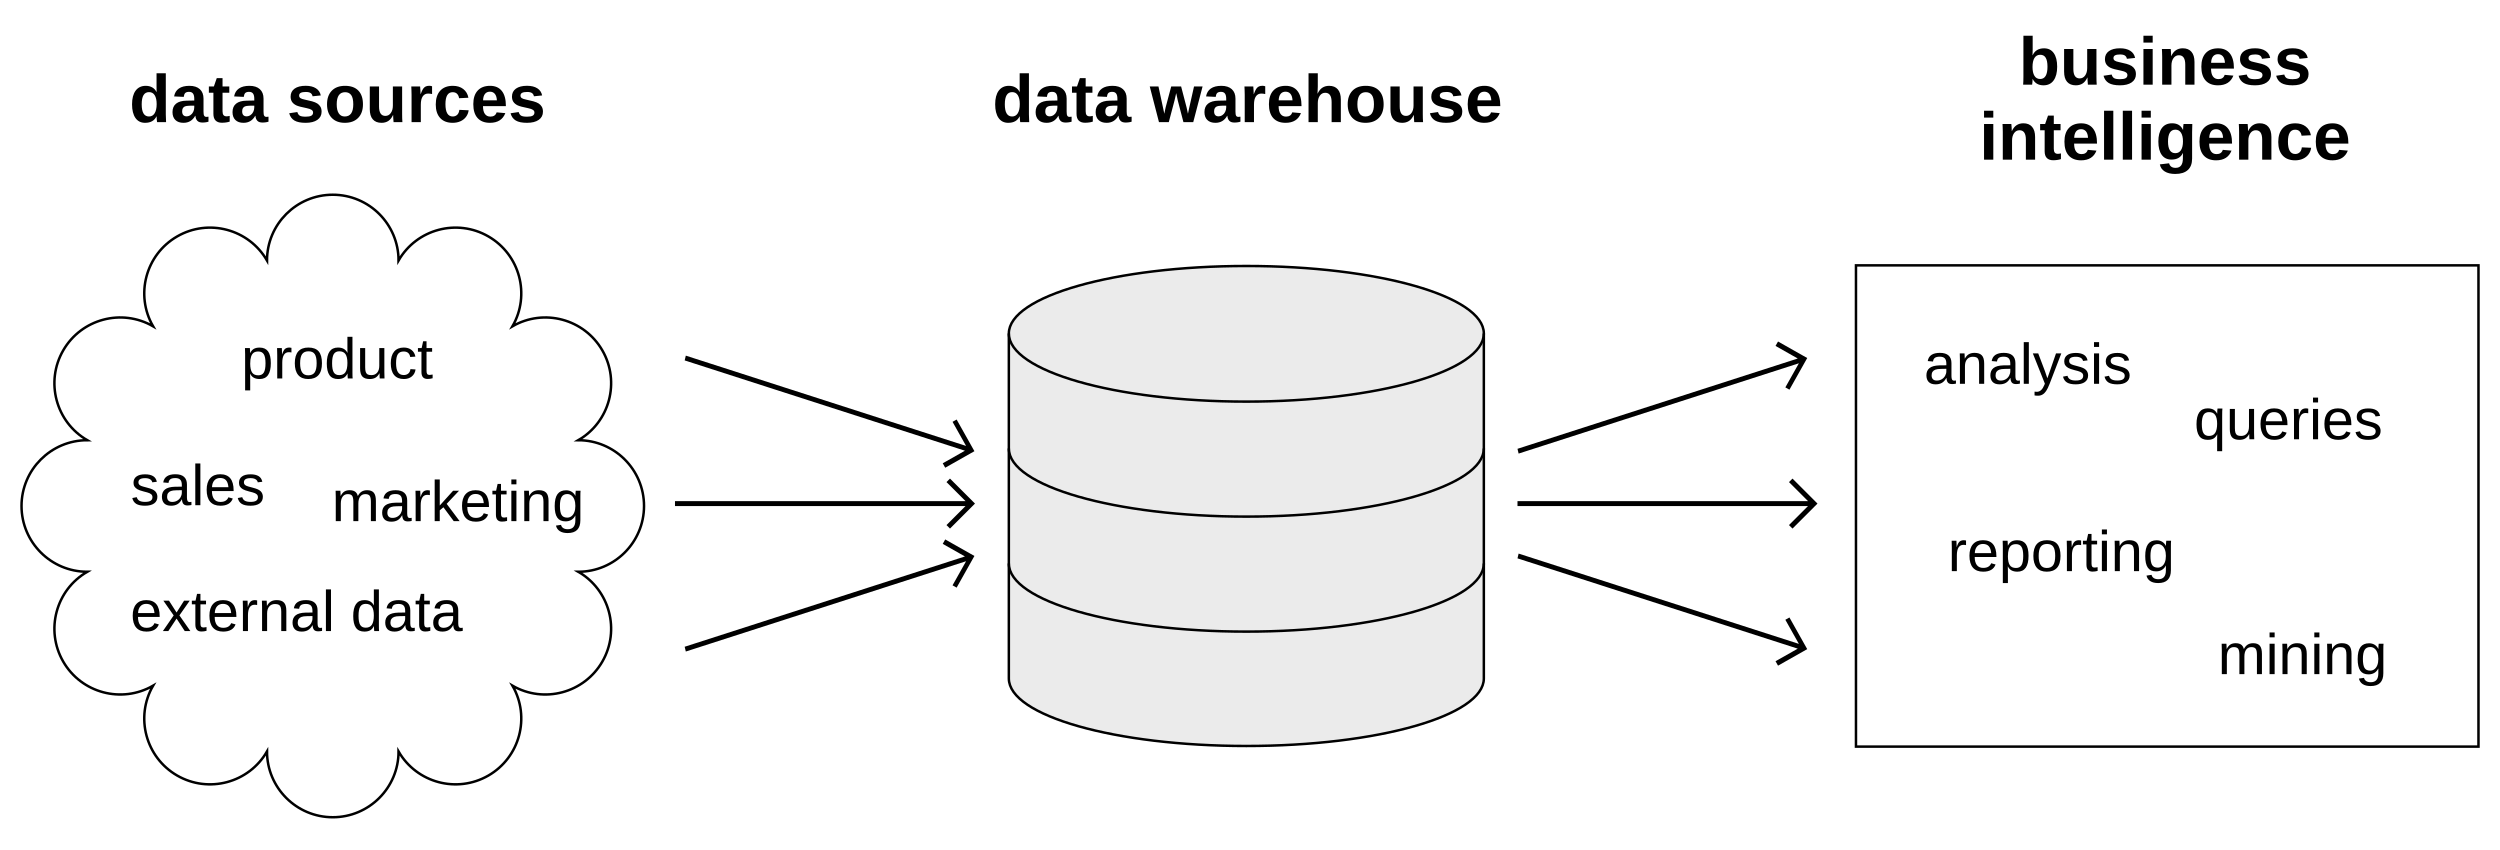
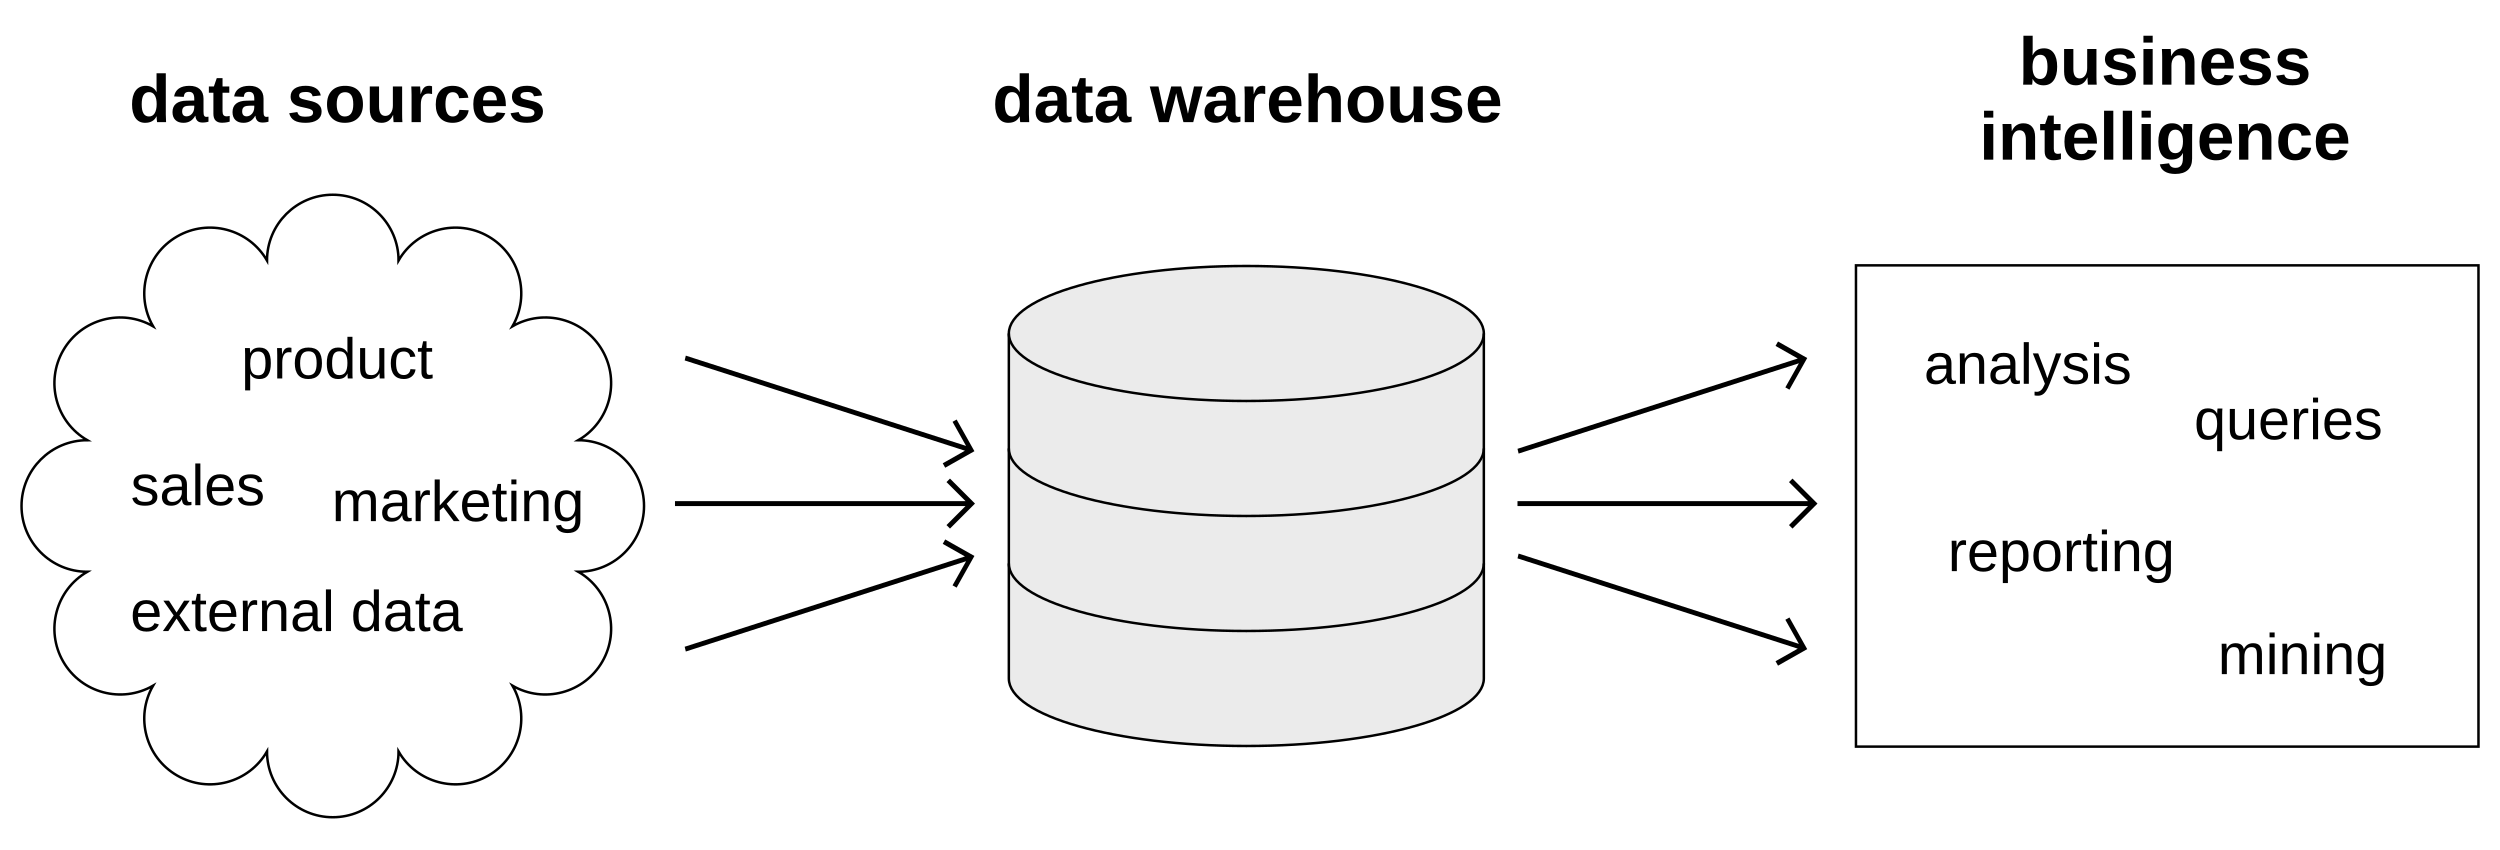
<svg viewBox="0 0 1000 340" fill="currentColor" font-family="Arial" font-size="23px">
  <g font-size="27px" font-weight="600" text-anchor="middle">
    <text x="499" y="48.865">data warehouse</text>
    <text x="135" y="48.865">data sources</text>
    <text x="866" y="33.865">business</text>
    <text x="866" y="63.865">intelligence</text>
  </g>
  <text x="132.715" y="208.458">marketing</text>
  <text x="52.102" y="252.42">external data</text>
  <text x="52.277" y="202.07">sales</text>
  <text x="96.502" y="151.395">product</text>
  <text x="769.583" y="153.521">analysis</text>
  <text x="779.133" y="228.458">reporting</text>
  <text x="877.633" y="175.721">queries</text>
  <text x="887.133" y="269.658">mining</text>
  <g fill="none" stroke="currentColor">
    <path d="M106.801 104.205c0-14.521 11.789-26.31 26.31-26.31 14.521 0 26.31 11.789 26.31 26.31 7.26-12.575 23.364-16.891 35.94-9.63 12.575 7.26 16.89 23.364 9.63 35.94 12.575-7.261 28.679-2.945 35.94 9.63 7.26 12.575 2.945 28.68-9.63 35.94 14.521 0 26.31 11.789 26.31 26.31 0 14.521-11.789 26.31-26.31 26.31 12.575 7.26 16.89 23.365 9.63 35.94-7.261 12.575-23.365 16.891-35.94 9.63 7.26 12.576 2.945 28.68-9.63 35.94-12.576 7.261-28.68 2.945-35.94-9.63 0 14.521-11.789 26.31-26.31 26.31-14.521 0-26.31-11.789-26.31-26.31-7.261 12.575-23.365 16.891-35.94 9.63-12.576-7.26-16.891-23.364-9.63-35.94-12.576 7.261-28.68 2.945-35.94-9.63-7.261-12.575-2.946-28.68 9.63-35.94-14.521 0-26.31-11.789-26.31-26.31 0-14.521 11.789-26.31 26.31-26.31-12.576-7.26-16.891-23.365-9.63-35.94 7.26-12.575 23.364-16.891 35.94-9.63-7.261-12.576-2.946-28.68 9.63-35.94 12.575-7.261 28.679-2.945 35.94 9.63Z" />
    <path d="M742.389 106.145h249v192.5h-249z" />
    <path fill="#b0b0b040" d="M403.536 271.395v-138a95 27 180 0 1 190 0v138a95 27 180 0 1 -190 0" />
-     <path fill="none" d="M593.536 133.395c0 15.04-42.568 27.25-95 27.25s-95-12.21-95-27.25M593.536 179.395c0 15.04-42.568 27.25-95 27.25s-95-12.21-95-27.25M593.536 225.395c0 15.04-42.568 27.25-95 27.25s-95-12.21-95-27.25" />
+     <path fill="none" d="M403.536 133.395a95 27 180 0 0 190 0M403.536 179.395a95 27 180 0 0 190 0M403.536 225.395a95 27 180 0 0 190 0" />
  </g>
  <path d="m386.202 202.423-7.608 7.609 1.401 1.401 10-10-10-10-1.401 1.401 7.608 7.608H269.995v1.981h116.207ZM385.978 180.284l-8.887 5.03.997 1.775 11.681-6.611-7.117-12.668-1.637.926 5.415 9.638-112.106-36.119-.452 1.91 112.106 36.119ZM385.978 222.581l-8.887-5.03.997-1.775 11.681 6.611-7.117 12.668-1.637-.926 5.415-9.638-112.106 36.119-.452-1.91 112.106-36.119ZM606.995 202.423v-1.981h116.207l-7.608-7.608 1.401-1.401 10 10-10 10-1.401-1.401 7.608-7.609H606.995ZM607.447 181.433l-.452-1.91L719.1 143.404l-8.887-5.03.997-1.775 11.681 6.611-7.117 12.667-1.637-.926 5.415-9.638-112.105 36.12ZM607.447 221.433l-.452 1.909L719.1 259.461l-8.887 5.03.997 1.775 11.681-6.611-7.117-12.667-1.637.926 5.415 9.638-112.105-36.119Z" />
</svg>
